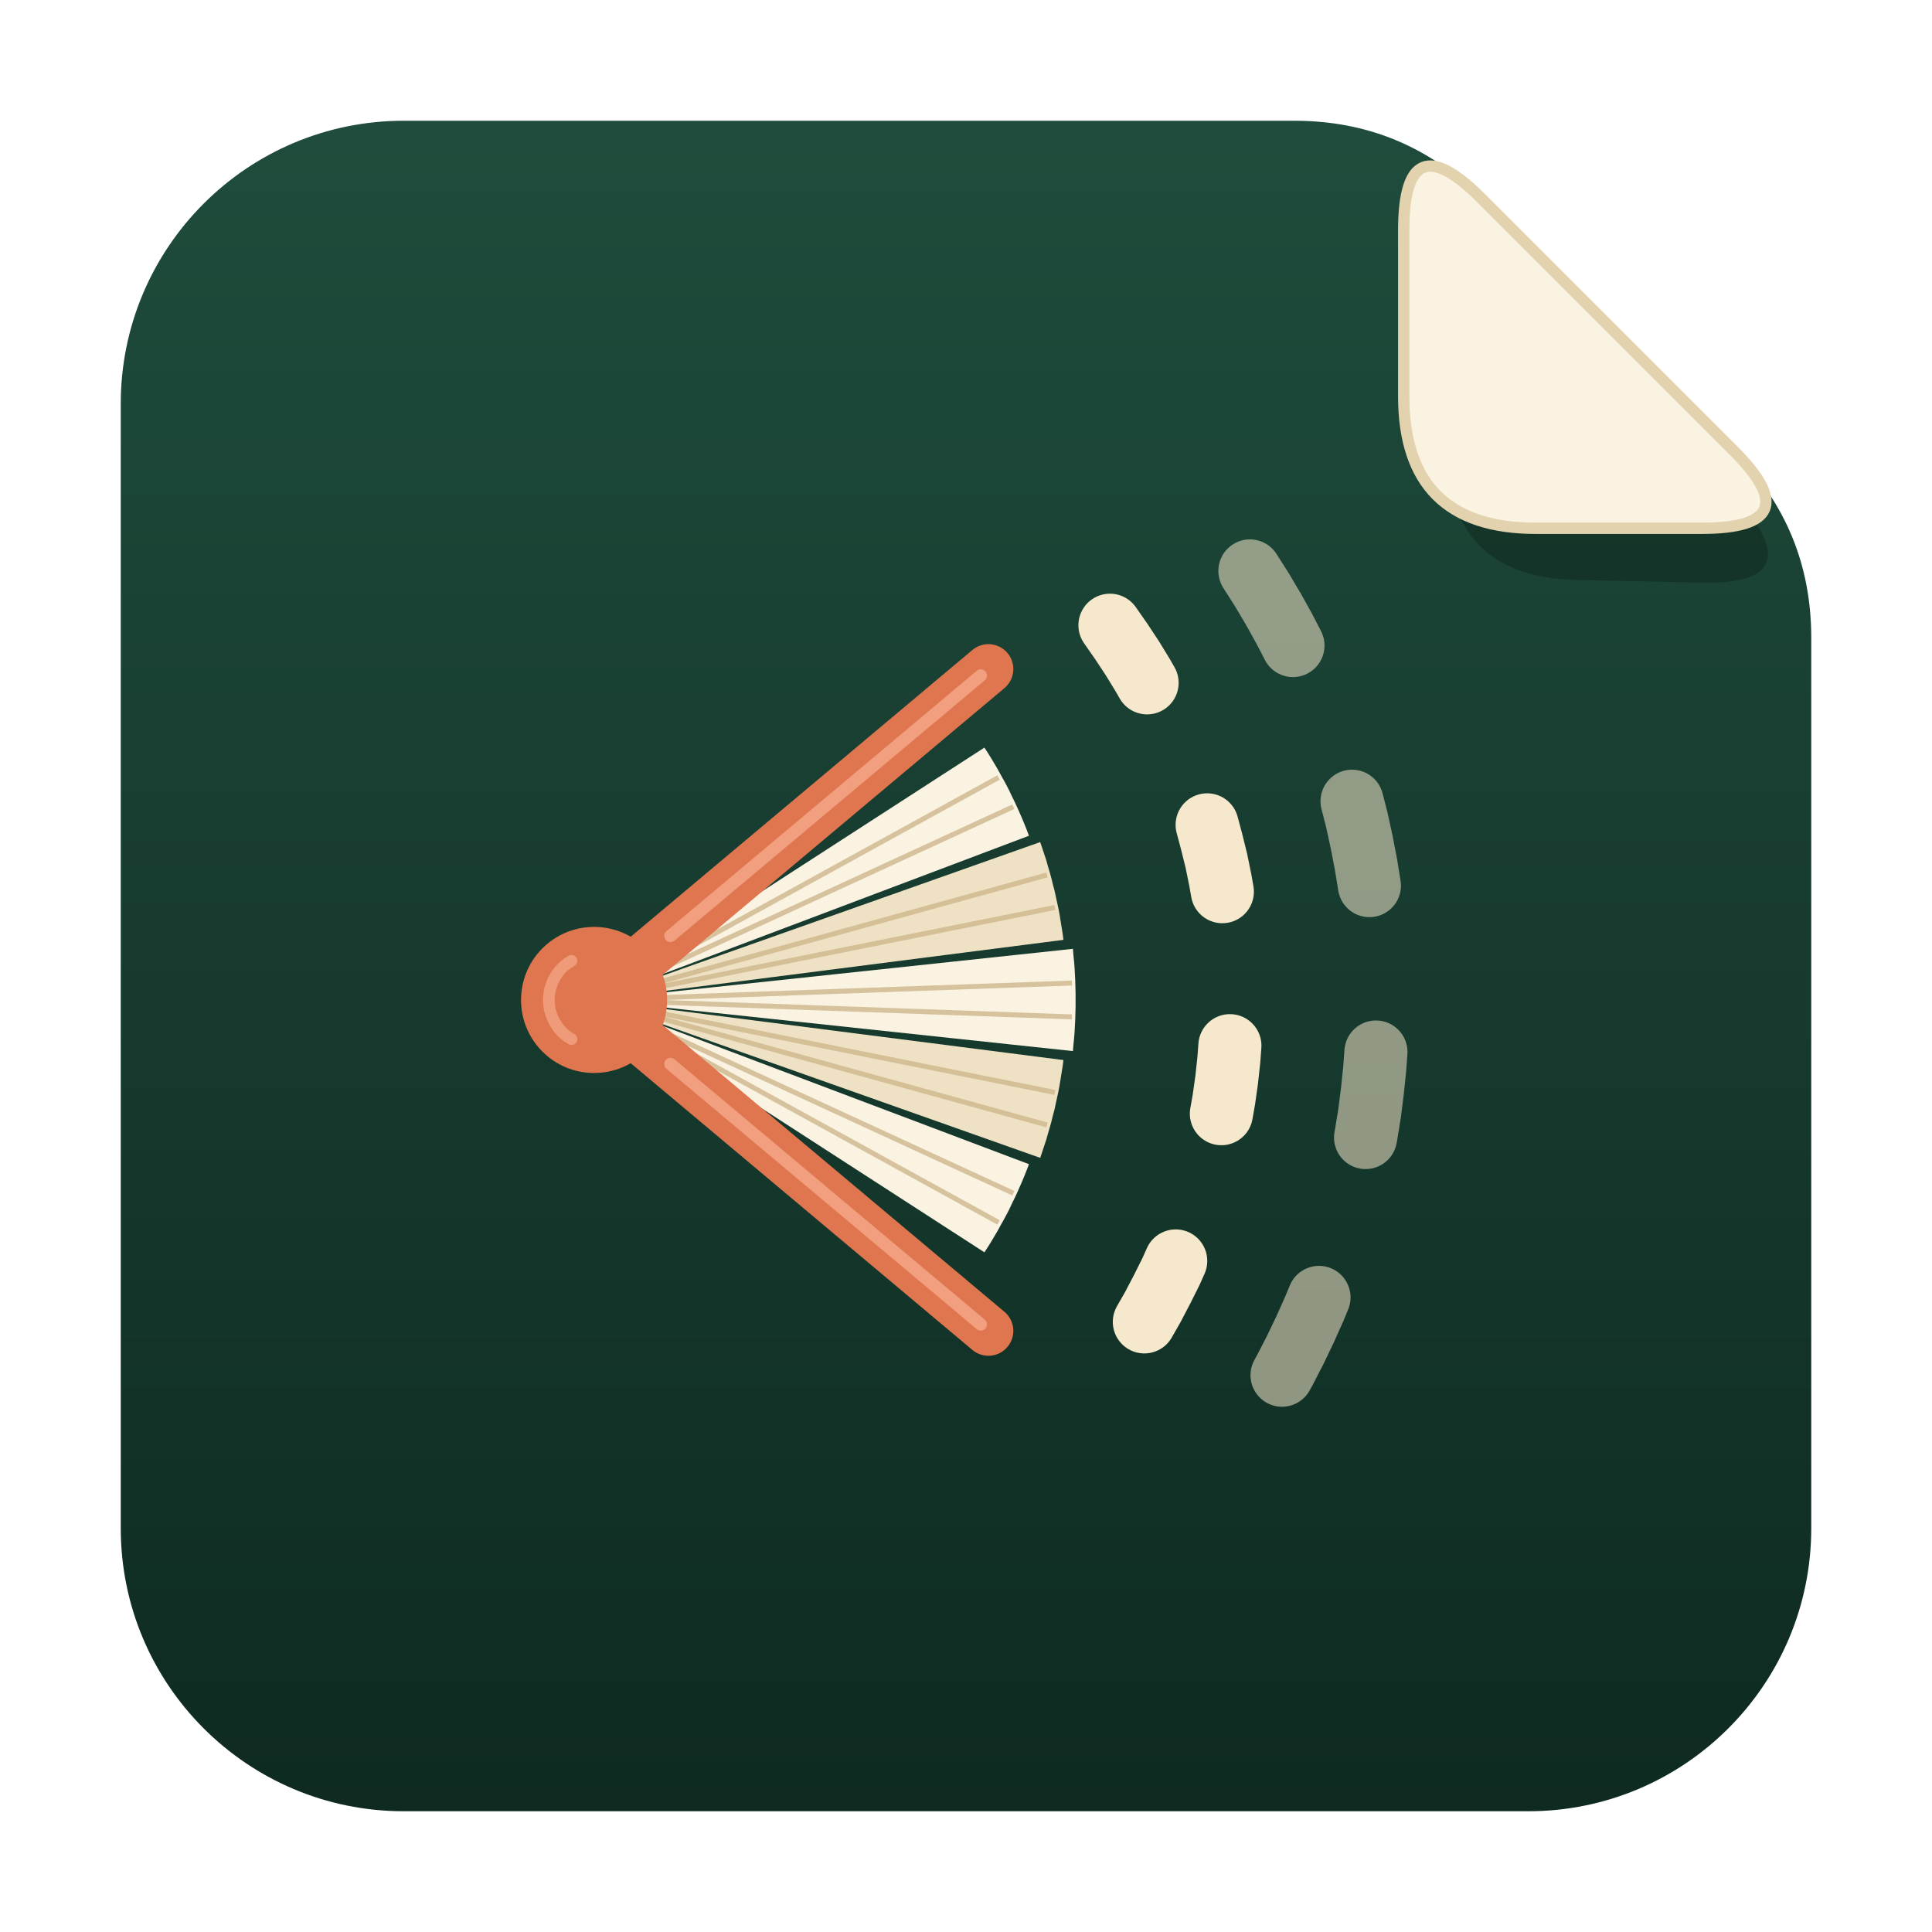
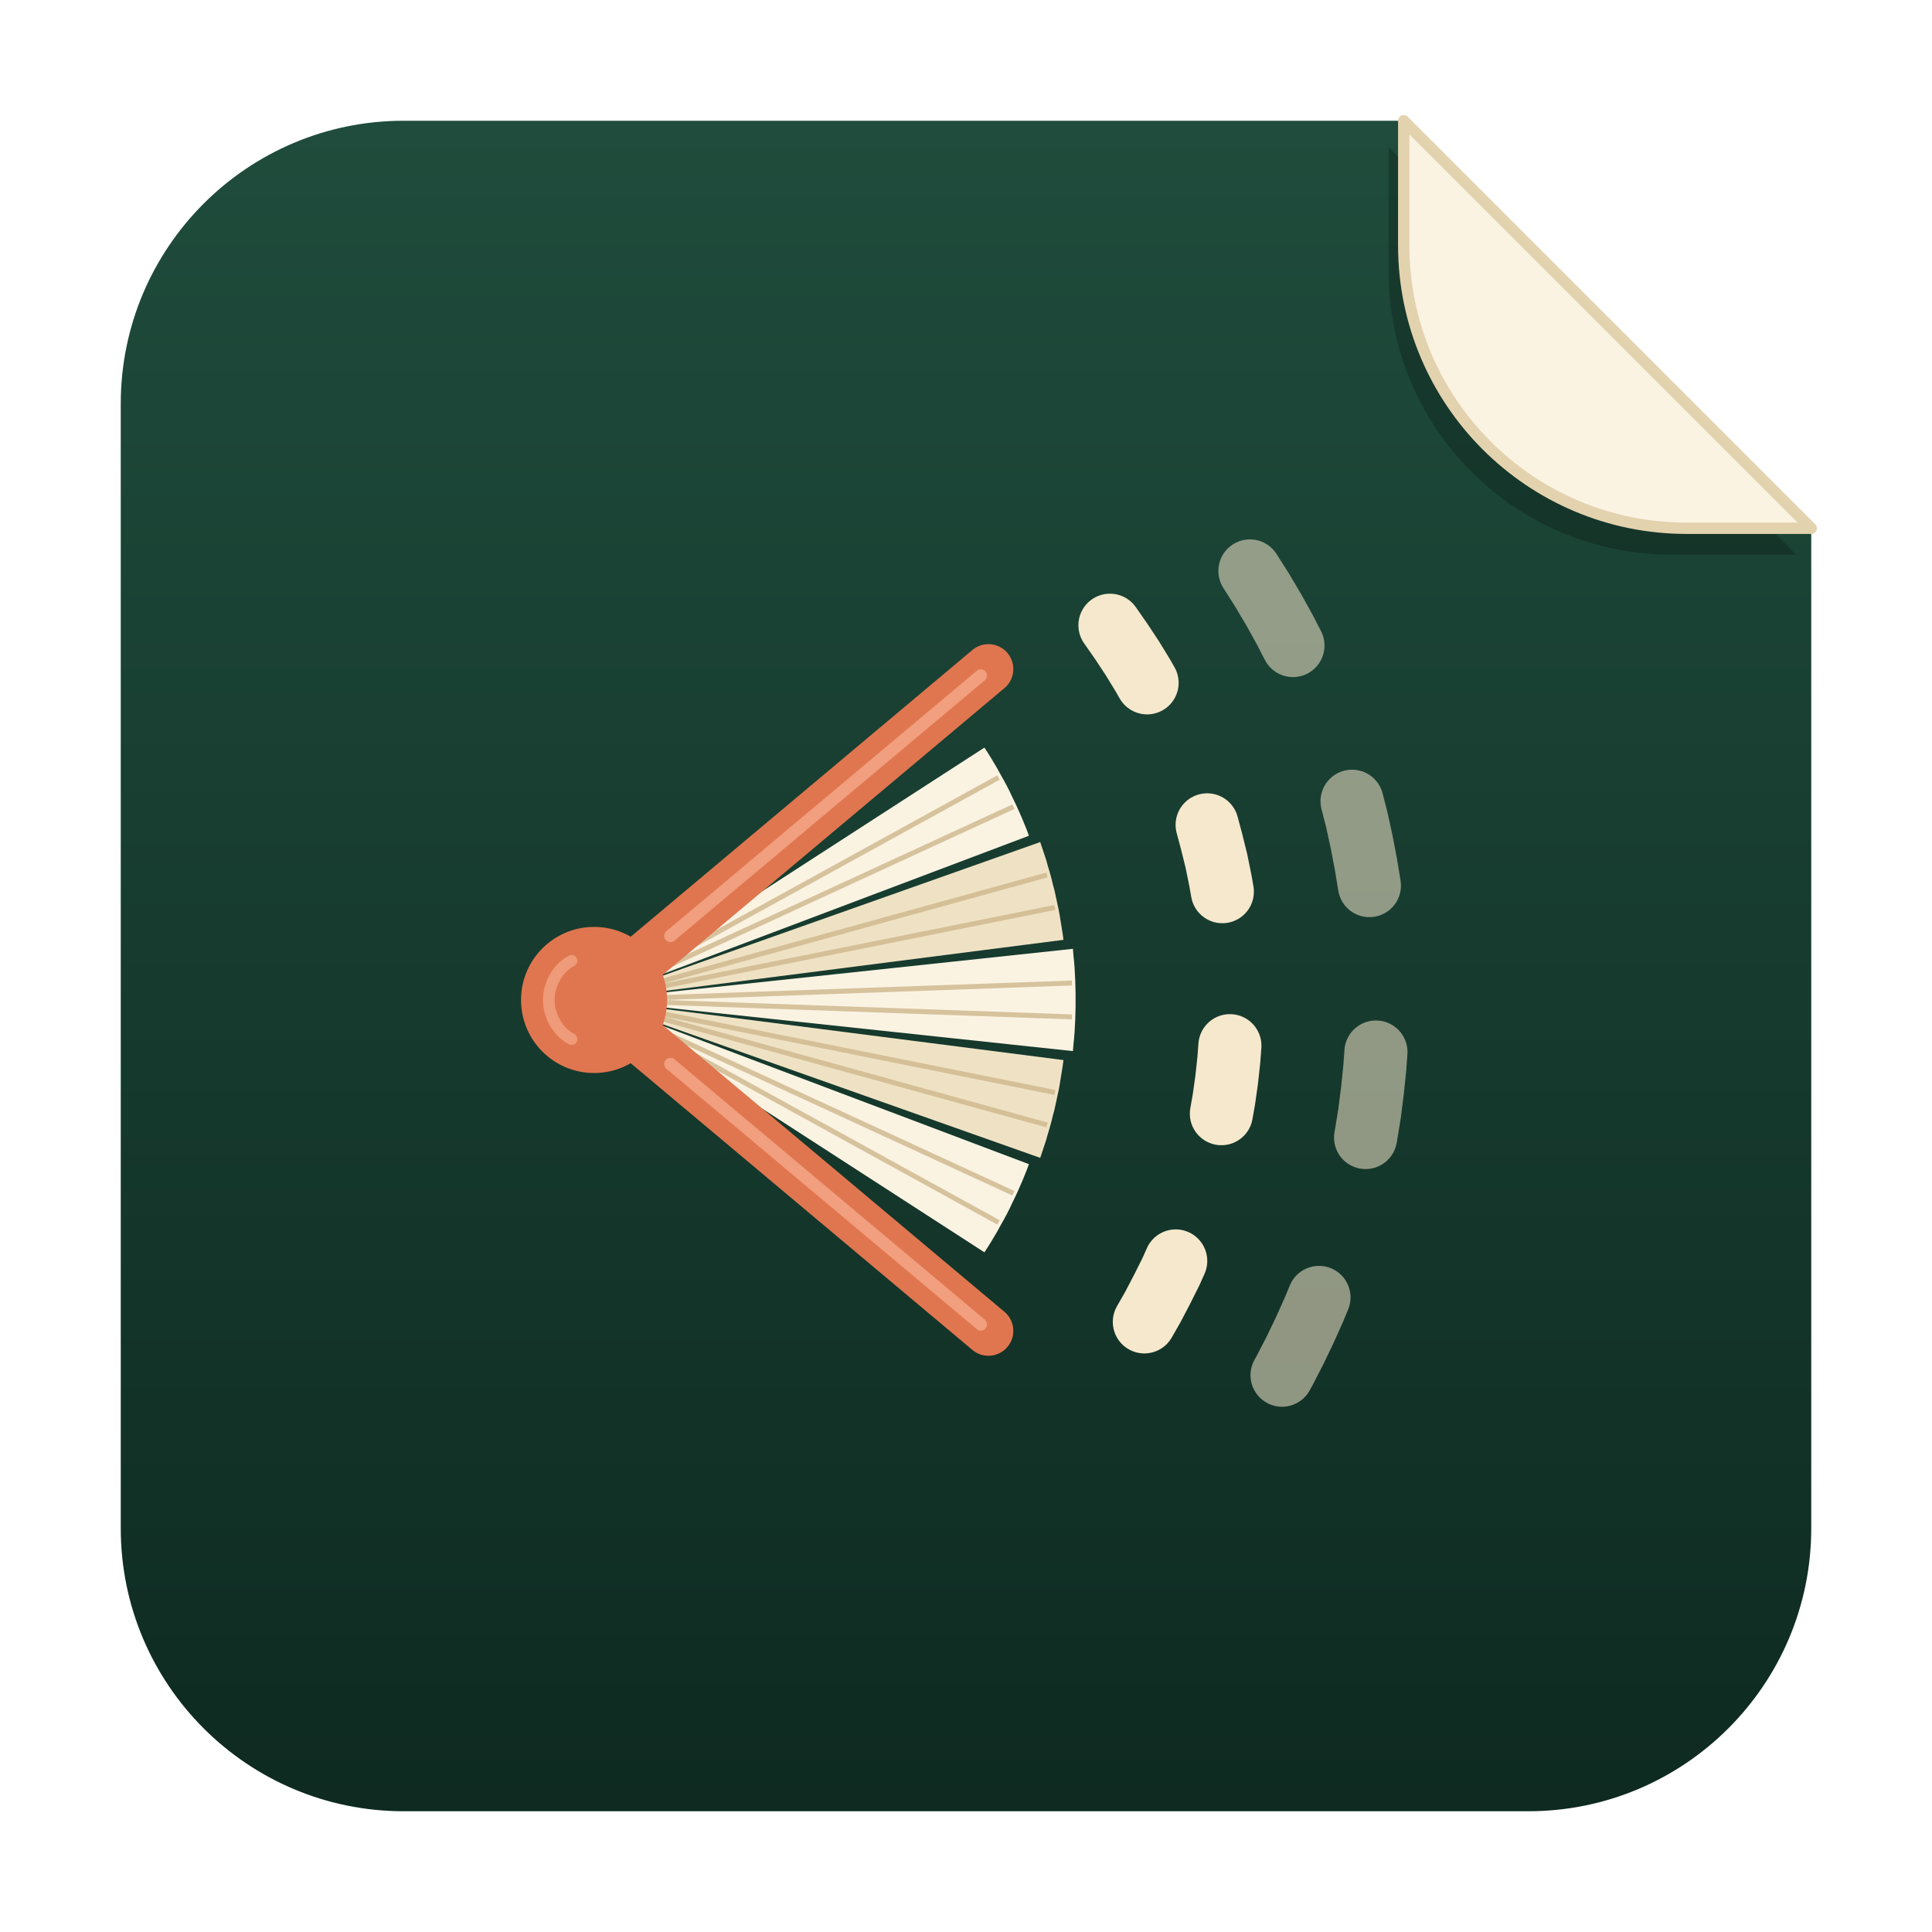
<svg xmlns="http://www.w3.org/2000/svg" viewBox="0 0 1024 1024">
  <defs>
    <linearGradient id="forest" x1="0" y1="0" x2="0" y2="1">
      <stop offset="0" stop-color="#1f4c3c" />
      <stop offset="1" stop-color="#0e2a21" />
    </linearGradient>
  </defs>
-   <path d="M 214.0 64.0 H 686.0 Q 744.0 64.0 785.0 105.0 L 919.0 239.0 Q 960.0 280.0 960.0 338.0 V 810.0 A 150.0 150.0 0 0 1 810.0 960.0 H 214.0 A 150.0 150.0 0 0 1 64.0 810.0 V 214.0 A 150.0 150.0 0 0 1 214.0 64.0 Z" fill="url(#forest)" />
+   <path d="M 214.0 64.0 H 744.0 L 960.0 280.0 V 810.0 A 150.0 150.0 0 0 1 810.0 960.0 H 214.0 A 150.0 150.0 0 0 1 64.0 810.0 V 214.0 A 150.0 150.0 0 0 1 214.0 64.0 Z" fill="url(#forest)" />
  <g transform="translate(54.40 79.44) scale(0.88)">
    <path d="M 606.7 286.3 613.6 296.2 620.2 306.2 626.5 316.5 632.5 327.0 638.1 337.7 643.5 348.5 648.4 359.5 653.0 370.6 657.3 381.9 661.2 393.3 664.8 404.9 667.9 416.5 670.8 428.2 673.2 440.0 675.3 451.9 677.0 463.9 678.3 475.9 679.2 487.9 679.8 499.9 680.0 512.0 679.8 524.1 679.2 536.1 678.3 548.1 677.0 560.1 675.3 572.1 673.2 584.0 670.8 595.8 667.9 607.5 664.8 619.1 661.2 630.7 657.3 642.1 653.0 653.4 648.4 664.5 643.5 675.5 638.1 686.3 632.5 697.0 626.5 707.5 620.2 717.8 613.6 727.8 606.7 737.7" stroke="#f5e8cc" stroke-width="38.0" fill="none" stroke-linecap="round" opacity="1.0" stroke-dasharray="41.3 93.1" />
    <path d="M 691.0 253.6 698.3 265.1 705.3 276.9 711.9 288.8 718.2 301.0 724.1 313.3 729.7 325.8 734.9 338.4 739.8 351.2 744.2 364.1 748.3 377.2 752.0 390.3 755.4 403.6 758.3 416.9 760.9 430.4 763.1 443.9 764.8 457.4 766.2 471.0 767.2 484.7 767.8 498.3 768.0 512.0 767.8 525.7 767.2 539.3 766.2 553.0 764.8 566.6 763.1 580.1 760.9 593.6 758.3 607.1 755.4 620.4 752.0 633.7 748.3 646.8 744.2 659.9 739.8 672.8 734.9 685.6 729.7 698.2 724.1 710.7 718.2 723.0 711.9 735.2 705.3 747.1 698.3 758.9 691.0 770.4" stroke="#f5e8cc" stroke-width="38.0" fill="none" stroke-linecap="round" opacity="0.55" stroke-dasharray="51.9 100.5" />
    <path d="M 296.0 512.0 531.1 360.0 533.1 363.1 535.1 366.3 537.0 369.5 538.9 372.7 540.7 376.0 542.5 379.2 544.3 382.5 546.0 385.8 547.6 389.2 549.2 392.5 550.8 395.9 552.3 399.3 553.8 402.7 555.2 406.1 556.6 409.6 557.9 413.1 Z" fill="#fbf3e2" />
    <path d="M 296.0 512.0 L 539.6 378.0" stroke="#cdb68c" stroke-width="3" opacity="0.8" />
    <path d="M 296.0 512.0 L 548.5 395.6" stroke="#cdb68c" stroke-width="3" opacity="0.8" />
    <path d="M 296.0 512.0 564.7 416.9 565.9 420.5 567.1 424.1 568.3 427.7 569.3 431.3 570.4 435.0 571.4 438.6 572.3 442.3 573.3 446.0 574.1 449.7 574.9 453.4 575.7 457.1 576.4 460.8 577.0 464.6 577.6 468.3 578.2 472.0 578.7 475.8 Z" fill="#efe2c4" />
    <path d="M 296.0 512.0 L 568.8 436.7" stroke="#cdb68c" stroke-width="3" opacity="0.8" />
    <path d="M 296.0 512.0 L 573.5 456.3" stroke="#cdb68c" stroke-width="3" opacity="0.8" />
    <path d="M 296.0 512.0 584.4 481.2 584.7 485.0 585.1 488.9 585.4 492.7 585.6 496.6 585.8 500.4 585.9 504.3 586.0 508.1 586.0 512.0 586.0 515.9 585.9 519.7 585.8 523.6 585.6 527.4 585.4 531.3 585.1 535.1 584.7 539.0 584.4 542.8 Z" fill="#fbf3e2" />
    <path d="M 296.0 512.0 L 583.8 501.8" stroke="#cdb68c" stroke-width="3" opacity="0.8" />
    <path d="M 296.0 512.0 L 583.8 522.2" stroke="#cdb68c" stroke-width="3" opacity="0.8" />
    <path d="M 296.0 512.0 578.7 548.2 578.2 552.0 577.6 555.7 577.0 559.4 576.4 563.2 575.7 566.9 574.9 570.6 574.1 574.3 573.3 578.0 572.3 581.7 571.4 585.4 570.4 589.0 569.3 592.7 568.3 596.3 567.1 599.9 565.9 603.5 564.7 607.1 Z" fill="#efe2c4" />
    <path d="M 296.0 512.0 L 573.5 567.7" stroke="#cdb68c" stroke-width="3" opacity="0.8" />
    <path d="M 296.0 512.0 L 568.8 587.3" stroke="#cdb68c" stroke-width="3" opacity="0.8" />
    <path d="M 296.0 512.0 557.9 610.9 556.6 614.4 555.2 617.9 553.8 621.3 552.3 624.7 550.8 628.1 549.2 631.5 547.6 634.8 546.0 638.2 544.3 641.5 542.5 644.8 540.7 648.0 538.9 651.3 537.0 654.5 535.1 657.7 533.1 660.9 531.1 664.0 Z" fill="#fbf3e2" />
    <path d="M 296.0 512.0 L 548.5 628.4" stroke="#cdb68c" stroke-width="3" opacity="0.8" />
    <path d="M 296.0 512.0 L 539.6 646.0" stroke="#cdb68c" stroke-width="3" opacity="0.8" />
    <path d="M 296.0 512.0 L 533.5 312.7" stroke="#e0764f" stroke-width="30.0" stroke-linecap="round" />
    <path d="M 342.0 473.4 L 528.9 316.6" stroke="#f3a383" stroke-width="7.5" stroke-linecap="round" opacity="0.9" />
    <path d="M 296.0 512.0 L 533.5 711.3" stroke="#e0764f" stroke-width="30.0" stroke-linecap="round" />
    <path d="M 342.0 550.6 L 528.9 707.4" stroke="#f3a383" stroke-width="7.5" stroke-linecap="round" opacity="0.9" />
    <circle cx="296.0" cy="512.0" r="44.0" fill="#e0764f" />
    <path d="M 282.4 535.6 280.0 534.1 277.7 532.3 275.7 530.3 273.9 528.0 272.4 525.6 271.1 523.1 270.1 520.4 269.3 517.7 268.9 514.9 268.7 512.0 268.9 509.1 269.3 506.3 270.1 503.6 271.1 500.9 272.4 498.4 273.9 496.0 275.7 493.7 277.7 491.7 280.0 489.9 282.4 488.4" stroke="#f3a383" stroke-width="7" fill="none" stroke-linecap="round" opacity="0.8" />
  </g>
-   <path d="M 768.9 148.0 L 767.3 236.0 Q 766.0 306.0 836.0 307.4 L 902.0 308.8 Q 960.0 310.0 922.1 266.1 L 807.9 133.9 Q 770.0 90.0 768.9 148.0 Z" fill="#000000" opacity="0.22" />
-   <path d="M 744.0 122.0 L 744.0 210.0 Q 744.0 280.0 814.0 280.0 L 902.0 280.0 Q 960.0 280.0 919.0 239.0 L 785.0 105.0 Q 744.0 64.0 744.0 122.0 Z" fill="#fbf3e2" stroke="#e3d2ae" stroke-width="6" stroke-linejoin="round" />
+   <path d="M 744.0 64.0 V 130.0 A 150.0 150.0 0 0 0 894.0 280.0 H 960.0 Z" fill="#000000" opacity="0.22" transform="translate(-8 14)" />
+   <path d="M 744.0 64.0 V 130.0 A 150.0 150.0 0 0 0 894.0 280.0 H 960.0 Z" fill="#fbf3e2" stroke="#e3d2ae" stroke-width="6" stroke-linejoin="round" />
</svg>
